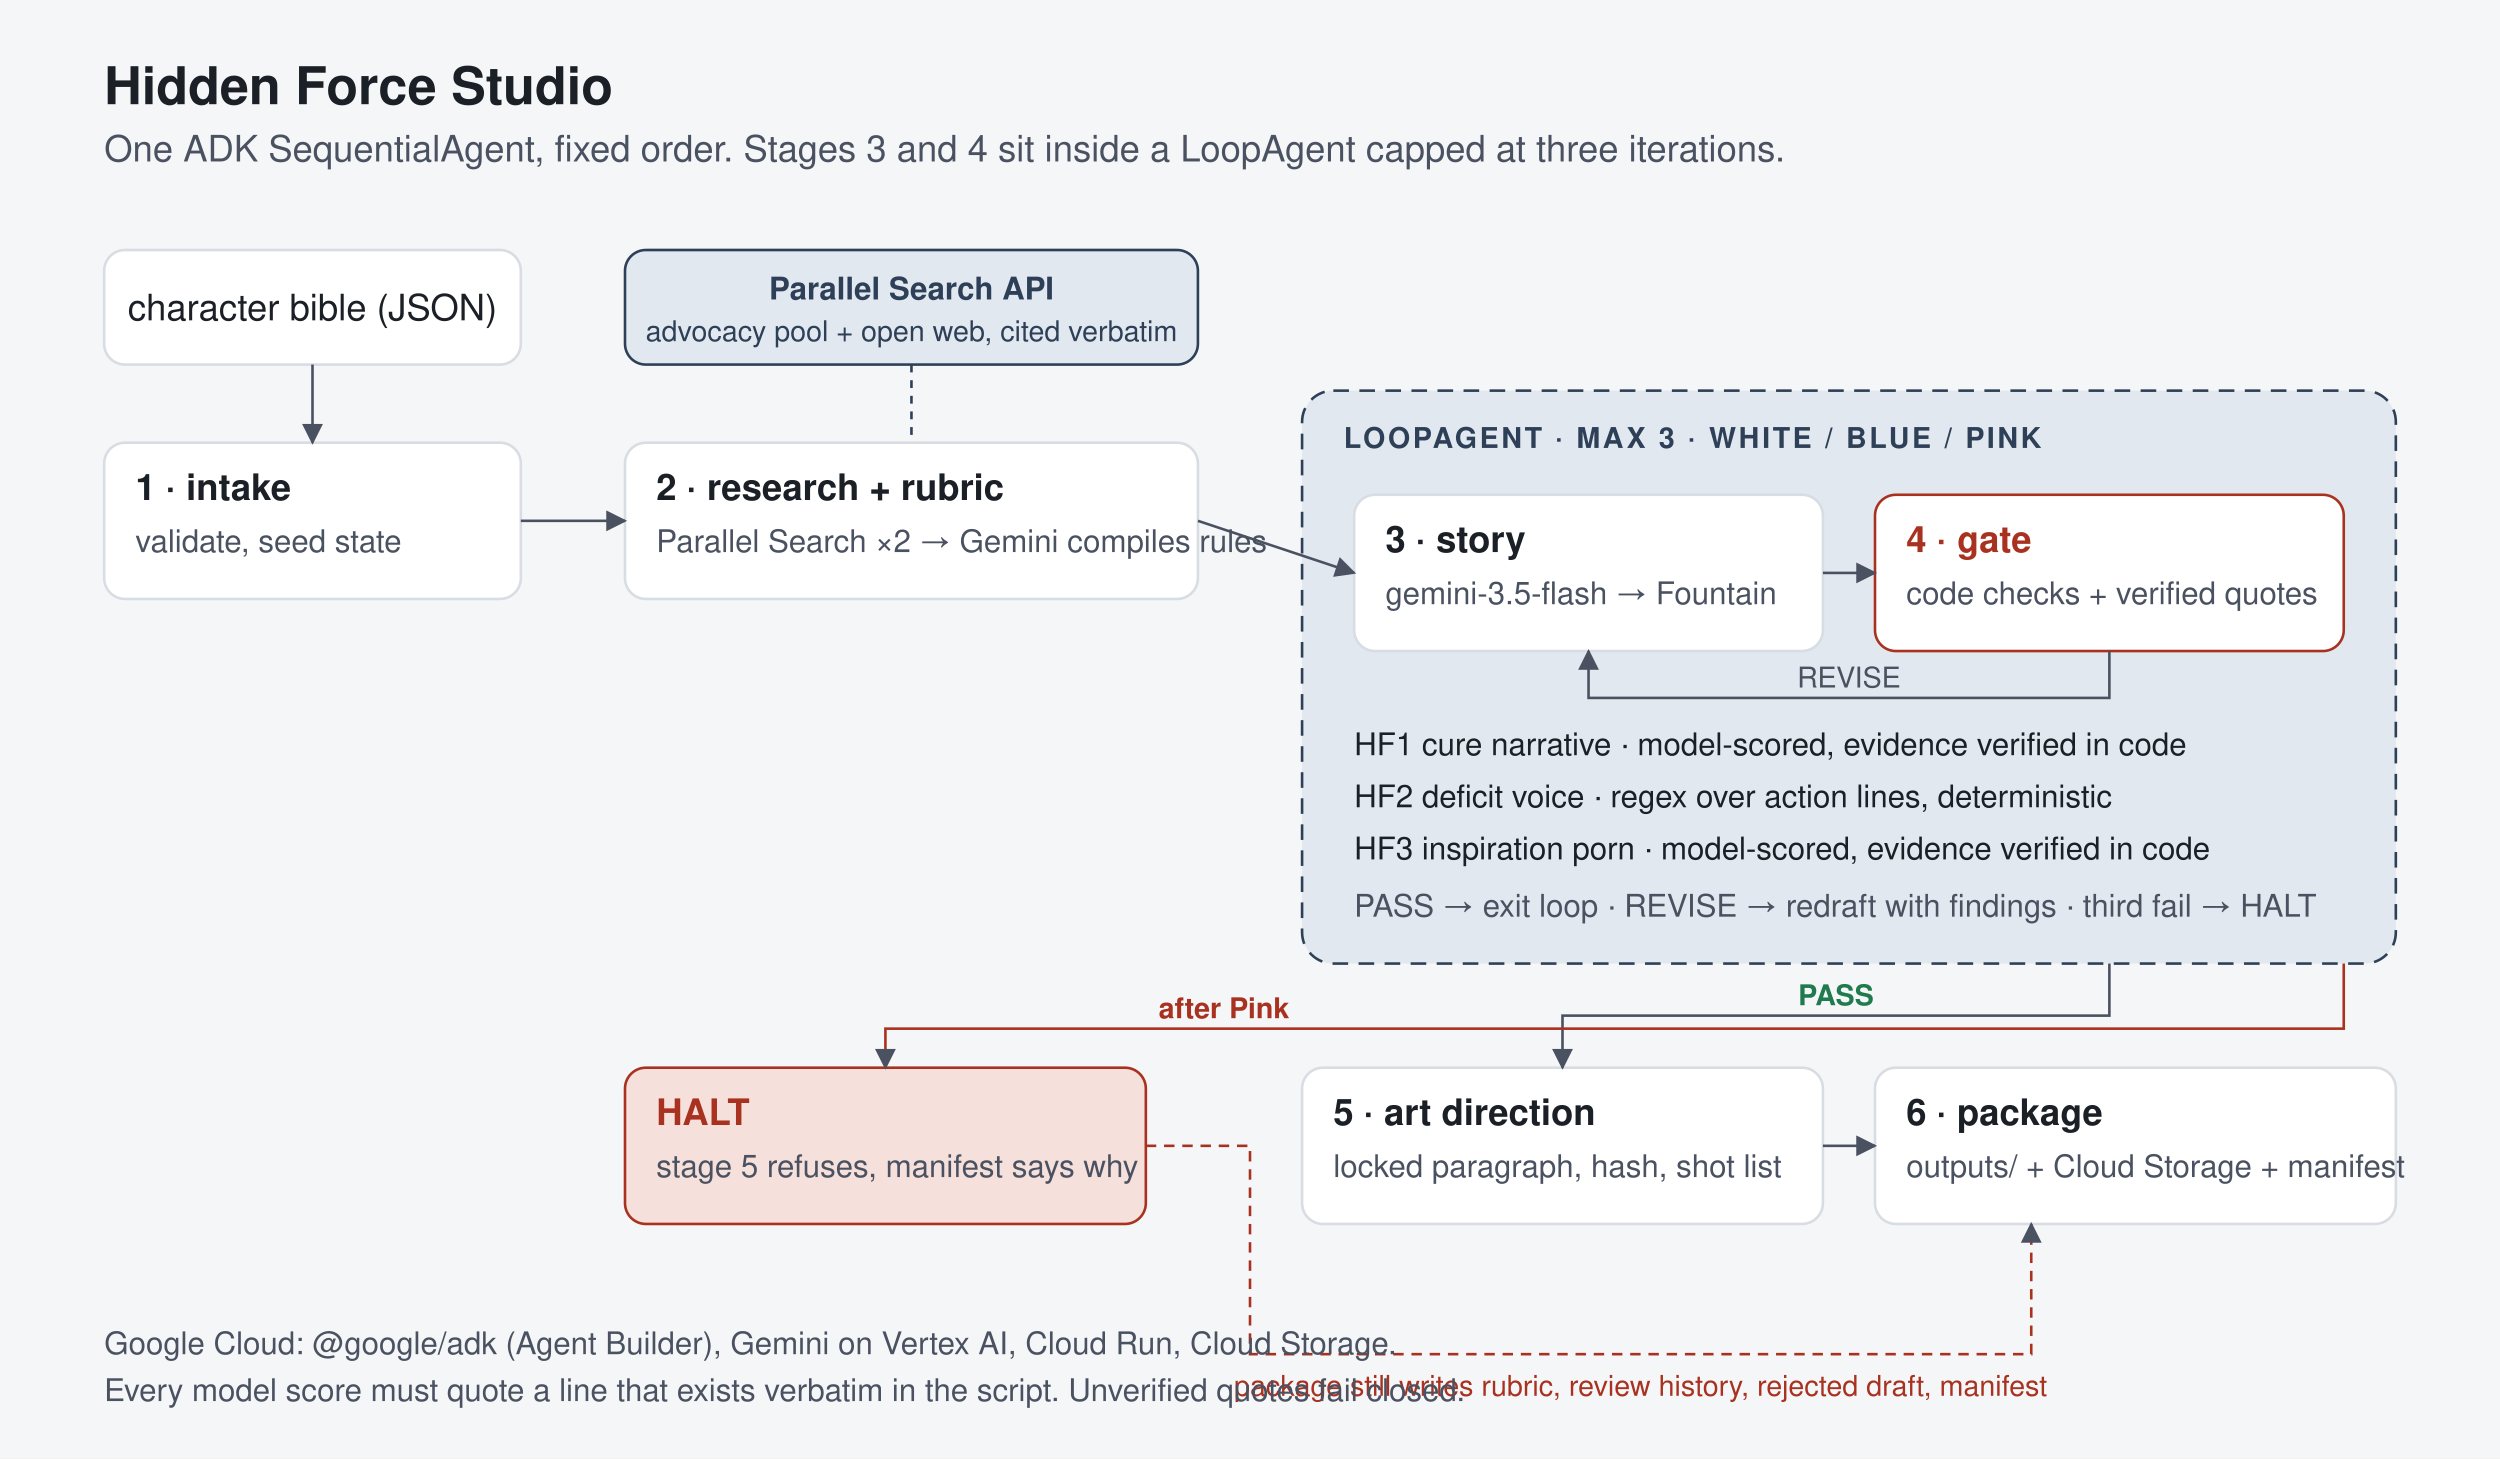
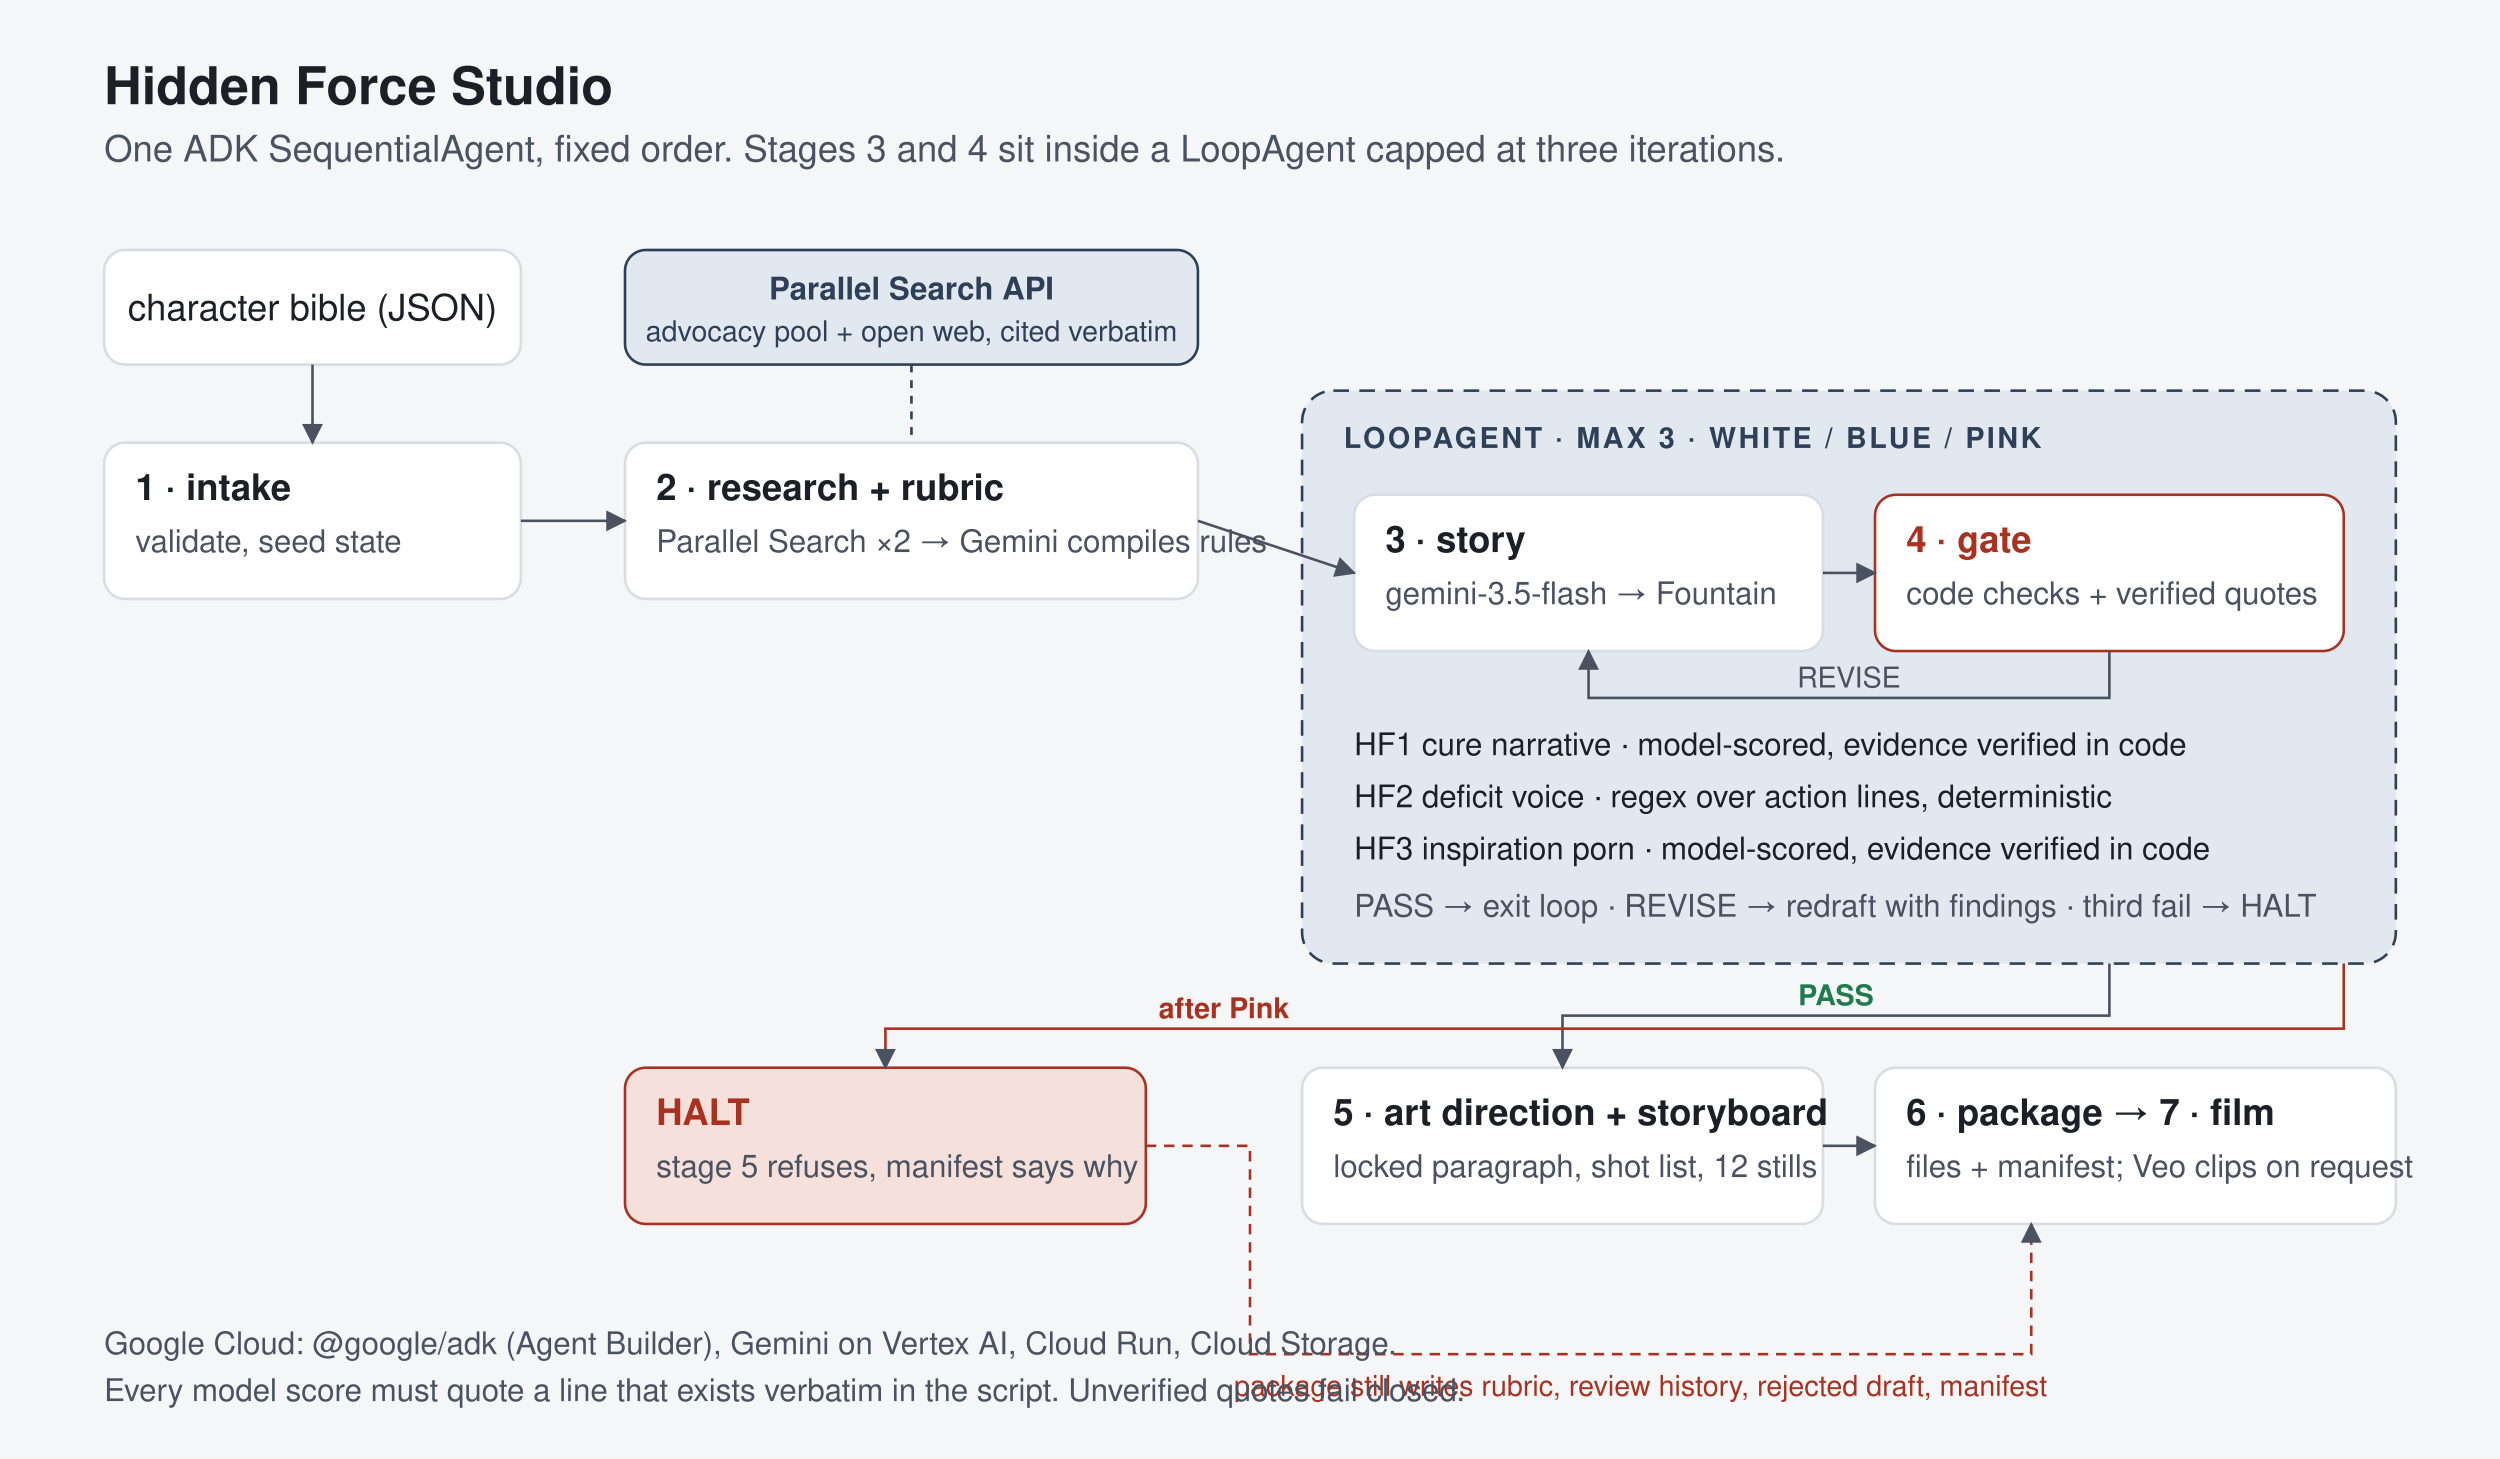
<svg xmlns="http://www.w3.org/2000/svg" viewBox="0 0 960 560" width="960" height="560" font-family="IBM Plex Sans, Helvetica, Arial, sans-serif" font-size="14">
  <defs>
    <marker id="arrow" viewBox="0 0 10 10" refX="9" refY="5" markerWidth="8" markerHeight="8" orient="auto-start-reverse">
      <path d="M0,0 L10,5 L0,10 z" fill="#4A5261" />
    </marker>
  </defs>
  <rect width="960" height="560" fill="#F5F6F8" />
  <text x="40" y="40" font-size="20" font-weight="600" fill="#1B1F26">Hidden Force Studio</text>
  <text x="40" y="62" fill="#4A5261">One ADK SequentialAgent, fixed order. Stages 3 and 4 sit inside a LoopAgent capped at three iterations.</text>
  <rect x="40" y="96" width="160" height="44" rx="8" fill="#FFFFFF" stroke="#D8DCE3" />
  <text x="120" y="123" text-anchor="middle" fill="#1B1F26">character bible (JSON)</text>
  <rect x="40" y="170" width="160" height="60" rx="8" fill="#FFFFFF" stroke="#D8DCE3" />
  <text x="52" y="192" font-weight="600" fill="#1B1F26">1 · intake</text>
  <text x="52" y="212" fill="#4A5261" font-size="12">validate, seed state</text>
  <rect x="240" y="170" width="220" height="60" rx="8" fill="#FFFFFF" stroke="#D8DCE3" />
  <text x="252" y="192" font-weight="600" fill="#1B1F26">2 · research + rubric</text>
  <text x="252" y="212" fill="#4A5261" font-size="12">Parallel Search ×2 → Gemini compiles rules</text>
  <rect x="240" y="96" width="220" height="44" rx="8" fill="#E2E8F0" stroke="#2E4057" />
  <text x="350" y="115" text-anchor="middle" font-weight="600" fill="#2E4057" font-size="12">Parallel Search API</text>
  <text x="350" y="131" text-anchor="middle" fill="#2E4057" font-size="11">advocacy pool + open web, cited verbatim</text>
  <line x1="350" y1="140" x2="350" y2="170" stroke="#2E4057" stroke-dasharray="3 3" />
  <rect x="500" y="150" width="420" height="220" rx="12" fill="#E2E8F0" stroke="#2E4057" stroke-dasharray="6 4" />
  <text x="516" y="172" font-size="11" font-weight="600" fill="#2E4057" letter-spacing="1">LOOPAGENT · MAX 3 · WHITE / BLUE / PINK</text>
  <rect x="520" y="190" width="180" height="60" rx="8" fill="#FFFFFF" stroke="#D8DCE3" />
  <text x="532" y="212" font-weight="600" fill="#1B1F26">3 · story</text>
  <text x="532" y="232" fill="#4A5261" font-size="12">gemini-3.5-flash → Fountain</text>
  <rect x="720" y="190" width="180" height="60" rx="8" fill="#FFFFFF" stroke="#A8321F" />
  <text x="732" y="212" font-weight="600" fill="#A8321F">4 · gate</text>
  <text x="732" y="232" fill="#4A5261" font-size="12">code checks + verified quotes</text>
  <text x="520" y="290" fill="#1B1F26" font-size="12">HF1 cure narrative · model-scored, evidence verified in code</text>
  <text x="520" y="310" fill="#1B1F26" font-size="12">HF2 deficit voice · regex over action lines, deterministic</text>
  <text x="520" y="330" fill="#1B1F26" font-size="12">HF3 inspiration porn · model-scored, evidence verified in code</text>
  <text x="520" y="352" fill="#4A5261" font-size="12">PASS → exit loop · REVISE → redraft with findings · third fail → HALT</text>
  <path d="M 810 250 L 810 268 L 610 268 L 610 250" fill="none" stroke="#4A5261" marker-end="url(#arrow)" />
  <text x="710" y="264" text-anchor="middle" fill="#4A5261" font-size="11">REVISE</text>
  <rect x="500" y="410" width="200" height="60" rx="8" fill="#FFFFFF" stroke="#D8DCE3" />
-   <text x="512" y="432" font-weight="600" fill="#1B1F26">5 · art direction</text>
-   <text x="512" y="452" fill="#4A5261" font-size="12">locked paragraph, hash, shot list</text>
+   <text x="512" y="432" font-weight="600" fill="#1B1F26">5 · art direction + storyboard</text>
+   <text x="512" y="452" fill="#4A5261" font-size="12">locked paragraph, shot list, 12 stills</text>
  <rect x="720" y="410" width="200" height="60" rx="8" fill="#FFFFFF" stroke="#D8DCE3" />
-   <text x="732" y="432" font-weight="600" fill="#1B1F26">6 · package</text>
-   <text x="732" y="452" fill="#4A5261" font-size="12">outputs/ + Cloud Storage + manifest</text>
+   <text x="732" y="432" font-weight="600" fill="#1B1F26">6 · package  →  7 · film</text>
+   <text x="732" y="452" fill="#4A5261" font-size="12">files + manifest; Veo clips on request</text>
  <rect x="240" y="410" width="200" height="60" rx="8" fill="#F6E0DB" stroke="#A8321F" />
  <text x="252" y="432" font-weight="600" fill="#A8321F">HALT</text>
  <text x="252" y="452" fill="#4A5261" font-size="12">stage 5 refuses, manifest says why</text>
  <line x1="120" y1="140" x2="120" y2="170" stroke="#4A5261" marker-end="url(#arrow)" />
  <line x1="200" y1="200" x2="240" y2="200" stroke="#4A5261" marker-end="url(#arrow)" />
  <line x1="460" y1="200" x2="520" y2="220" stroke="#4A5261" marker-end="url(#arrow)" />
  <line x1="700" y1="220" x2="720" y2="220" stroke="#4A5261" marker-end="url(#arrow)" />
  <path d="M 810 370 L 810 390 L 600 390 L 600 410" fill="none" stroke="#4A5261" marker-end="url(#arrow)" />
  <text x="705" y="386" text-anchor="middle" fill="#1F7A4D" font-size="11" font-weight="600">PASS</text>
  <line x1="700" y1="440" x2="720" y2="440" stroke="#4A5261" marker-end="url(#arrow)" />
  <path d="M 900 370 L 900 395 L 340 395 L 340 410" fill="none" stroke="#A8321F" marker-end="url(#arrow)" />
  <text x="470" y="391" text-anchor="middle" fill="#A8321F" font-size="11" font-weight="600">after Pink</text>
  <path d="M 440 440 L 480 440 L 480 520 L 780 520 L 780 470" fill="none" stroke="#A8321F" stroke-dasharray="4 3" marker-end="url(#arrow)" />
  <text x="630" y="536" text-anchor="middle" fill="#A8321F" font-size="11">package still writes rubric, review history, rejected draft, manifest</text>
  <text x="40" y="520" fill="#4A5261" font-size="12">Google Cloud: @google/adk (Agent Builder), Gemini on Vertex AI, Cloud Run, Cloud Storage.</text>
  <text x="40" y="538" fill="#4A5261" font-size="12">Every model score must quote a line that exists verbatim in the script. Unverified quotes fail closed.</text>
</svg>
